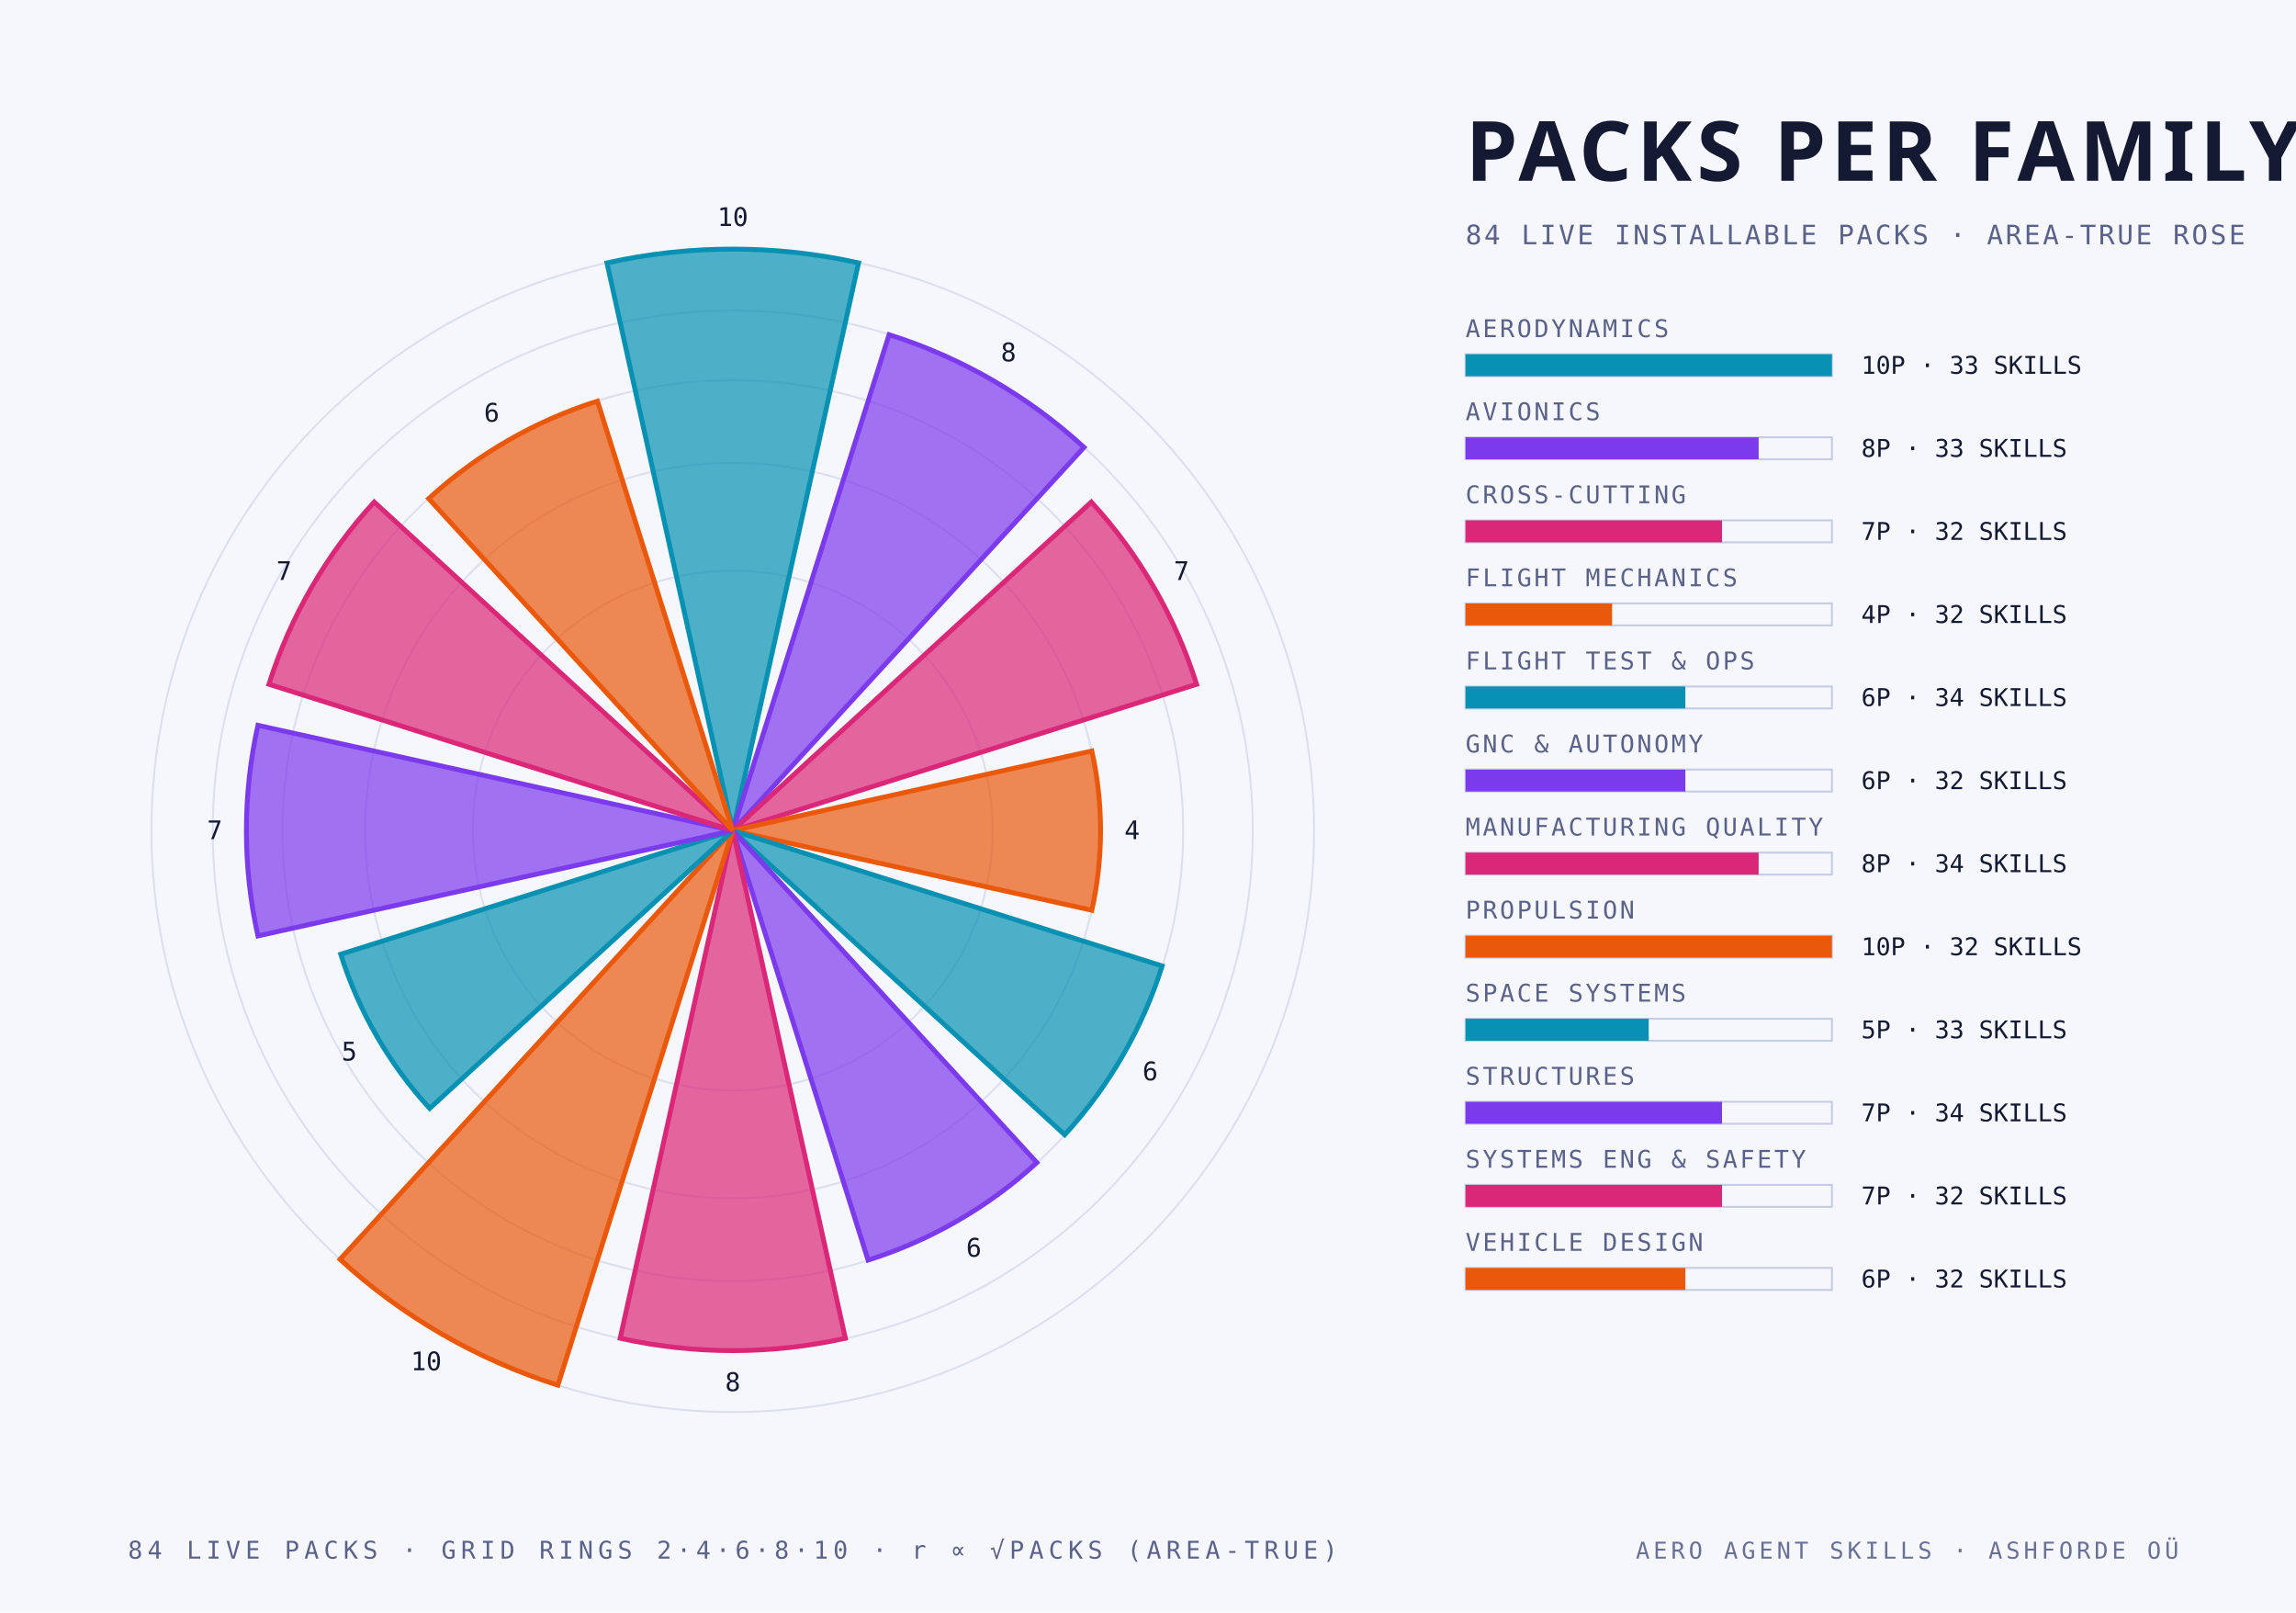
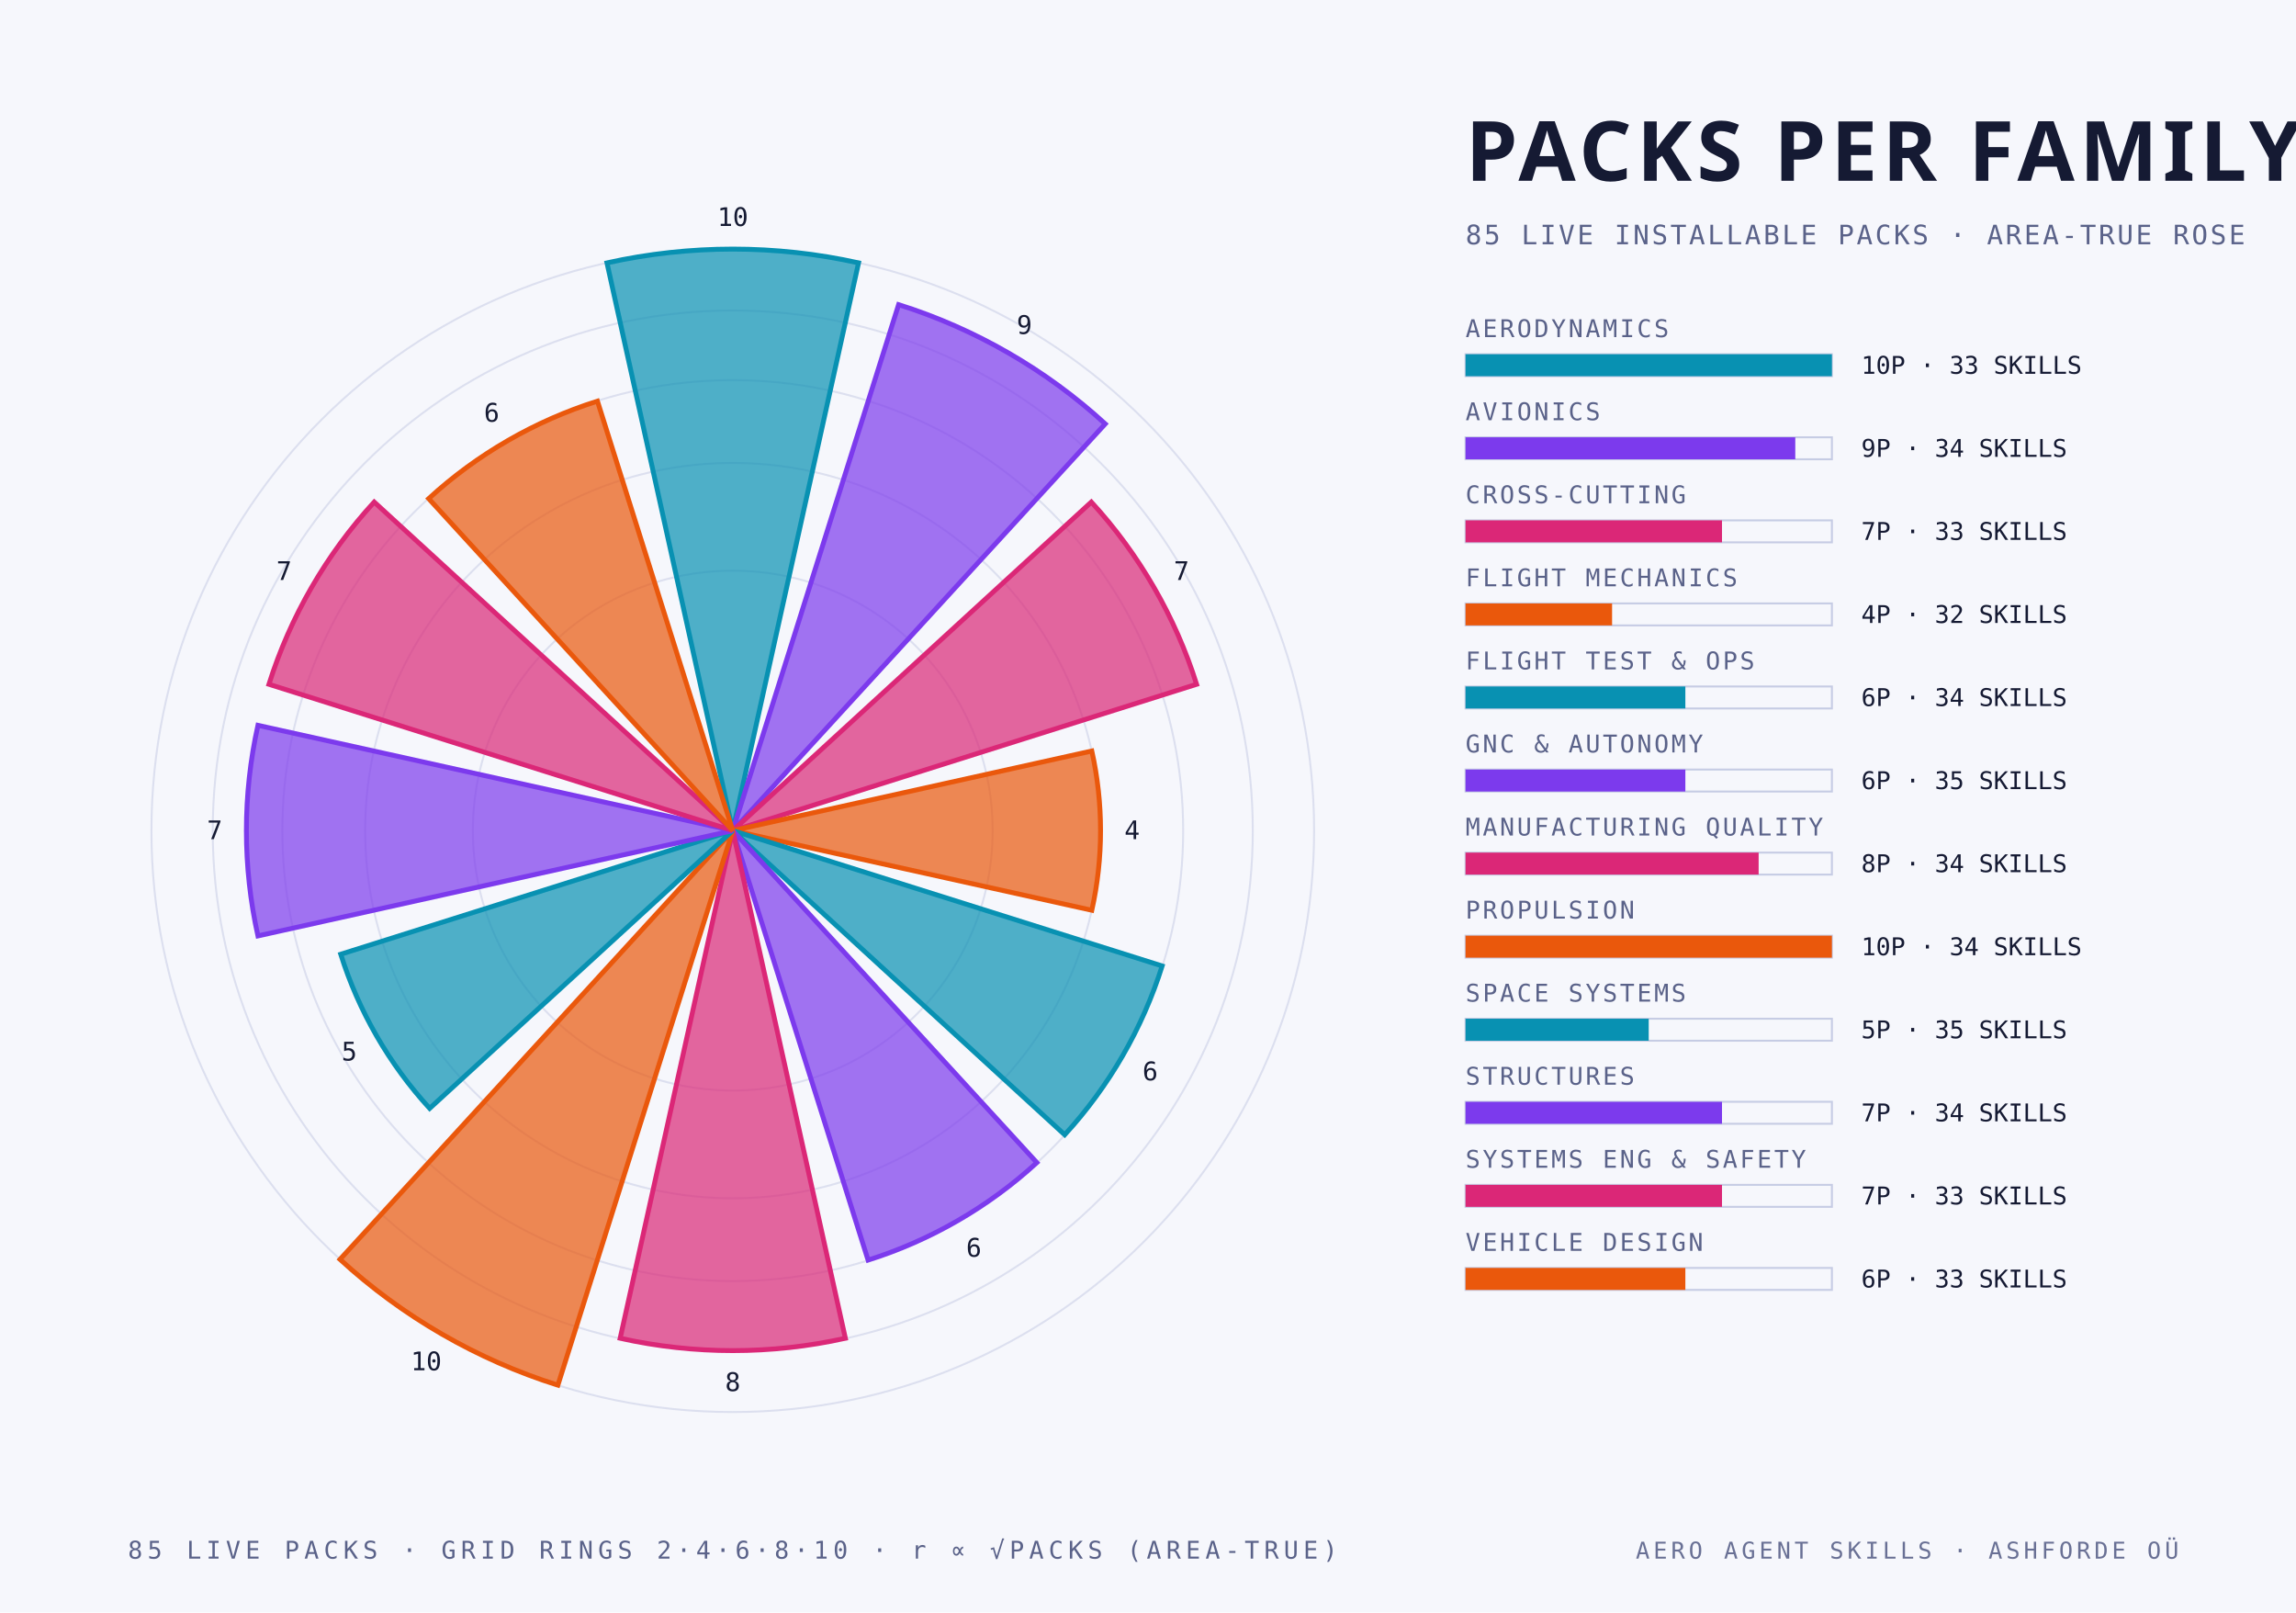
<svg xmlns="http://www.w3.org/2000/svg" width="940" height="660" viewBox="0 0 940 660">
  <style>
    .mono { font-family: "JetBrains Mono", "IBM Plex Mono", "Menlo", monospace; }
    .cond { font-family: "Barlow Condensed", "DIN Condensed", "Arial Narrow", sans-serif; font-weight: 700; text-transform: uppercase; }
    .serif { font-family: "Instrument Serif", Georgia, serif; font-style: italic; }
  </style>
  <rect width="940" height="660" fill="#f6f7fc" />
  <circle cx="300" cy="340" r="106.4" fill="none" stroke="#c6cce4" stroke-width="0.8" stroke-opacity="0.55" />
  <circle cx="300" cy="340" r="150.5" fill="none" stroke="#c6cce4" stroke-width="0.8" stroke-opacity="0.55" />
  <circle cx="300" cy="340" r="184.4" fill="none" stroke="#c6cce4" stroke-width="0.8" stroke-opacity="0.55" />
  <circle cx="300" cy="340" r="212.9" fill="none" stroke="#c6cce4" stroke-width="0.8" stroke-opacity="0.55" />
  <circle cx="300" cy="340" r="238.0" fill="none" stroke="#c6cce4" stroke-width="0.8" stroke-opacity="0.55" />
  <path d="M 300 340 L 248.5 107.6 A 238.0 238.0 0 0 1 351.5 107.6 Z" fill="#0891b2" fill-opacity="0.70" stroke="#0891b2" stroke-width="2" />
  <text class="mono" x="300.0" y="92.5" text-anchor="middle" font-size="10.5" fill="#151a33">10</text>
-   <path d="M 300 340 L 364.0 137.0 A 212.9 212.9 0 0 1 443.8 183.1 Z" fill="#7c3aed" fill-opacity="0.70" stroke="#7c3aed" stroke-width="2" />
-   <text class="mono" x="412.9" y="147.9" text-anchor="middle" font-size="10.5" fill="#151a33">8</text>
+   <path d="M 300 340 L 367.9 124.7 A 225.8 225.8 0 0 1 452.5 173.5 Z" fill="#7c3aed" fill-opacity="0.70" stroke="#7c3aed" stroke-width="2" />
+   <text class="mono" x="419.4" y="136.7" text-anchor="middle" font-size="10.5" fill="#151a33">9</text>
  <path d="M 300 340 L 446.8 205.5 A 199.1 199.1 0 0 1 489.9 280.1 Z" fill="#db2777" fill-opacity="0.70" stroke="#db2777" stroke-width="2" />
  <text class="mono" x="483.7" y="237.4" text-anchor="middle" font-size="10.5" fill="#151a33">7</text>
  <path d="M 300 340 L 447.0 307.4 A 150.5 150.5 0 0 1 447.0 372.6 Z" fill="#ea580c" fill-opacity="0.70" stroke="#ea580c" stroke-width="2" />
  <text class="mono" x="463.5" y="343.5" text-anchor="middle" font-size="10.5" fill="#151a33">4</text>
  <path d="M 300 340 L 475.8 395.4 A 184.4 184.4 0 0 1 435.9 464.5 Z" fill="#0891b2" fill-opacity="0.70" stroke="#0891b2" stroke-width="2" />
  <text class="mono" x="470.9" y="442.2" text-anchor="middle" font-size="10.5" fill="#151a33">6</text>
  <path d="M 300 340 L 424.5 475.9 A 184.4 184.4 0 0 1 355.4 515.8 Z" fill="#7c3aed" fill-opacity="0.70" stroke="#7c3aed" stroke-width="2" />
  <text class="mono" x="398.7" y="514.4" text-anchor="middle" font-size="10.5" fill="#151a33">6</text>
  <path d="M 300 340 L 346.1 547.8 A 212.9 212.9 0 0 1 253.9 547.8 Z" fill="#db2777" fill-opacity="0.70" stroke="#db2777" stroke-width="2" />
  <text class="mono" x="300.0" y="569.4" text-anchor="middle" font-size="10.5" fill="#151a33">8</text>
  <path d="M 300 340 L 228.4 567.0 A 238.0 238.0 0 0 1 139.2 515.5 Z" fill="#ea580c" fill-opacity="0.70" stroke="#ea580c" stroke-width="2" />
  <text class="mono" x="174.5" y="560.9" text-anchor="middle" font-size="10.5" fill="#151a33">10</text>
  <path d="M 300 340 L 175.9 453.7 A 168.3 168.3 0 0 1 139.5 390.6 Z" fill="#0891b2" fill-opacity="0.70" stroke="#0891b2" stroke-width="2" />
  <text class="mono" x="143.0" y="434.1" text-anchor="middle" font-size="10.5" fill="#151a33">5</text>
  <path d="M 300 340 L 105.6 383.1 A 199.1 199.1 0 0 1 105.6 296.9 Z" fill="#7c3aed" fill-opacity="0.70" stroke="#7c3aed" stroke-width="2" />
  <text class="mono" x="87.9" y="343.5" text-anchor="middle" font-size="10.5" fill="#151a33">7</text>
  <path d="M 300 340 L 110.1 280.1 A 199.1 199.1 0 0 1 153.2 205.5 Z" fill="#db2777" fill-opacity="0.70" stroke="#db2777" stroke-width="2" />
  <text class="mono" x="116.3" y="237.4" text-anchor="middle" font-size="10.5" fill="#151a33">7</text>
  <path d="M 300 340 L 175.5 204.1 A 184.4 184.4 0 0 1 244.6 164.2 Z" fill="#ea580c" fill-opacity="0.70" stroke="#ea580c" stroke-width="2" />
  <text class="mono" x="201.3" y="172.6" text-anchor="middle" font-size="10.5" fill="#151a33">6</text>
  <text class="cond" x="600.0" y="74.0" text-anchor="start" font-size="34" fill="#151a33" letter-spacing="2">PACKS PER FAMILY</text>
-   <text class="mono" x="600.0" y="100.0" text-anchor="start" font-size="11" fill="#5a6289" letter-spacing="1">84 LIVE INSTALLABLE PACKS · AREA-TRUE ROSE</text>
+   <text class="mono" x="600.0" y="100.0" text-anchor="start" font-size="11" fill="#5a6289" letter-spacing="1">85 LIVE INSTALLABLE PACKS · AREA-TRUE ROSE</text>
  <text class="mono" x="600.0" y="138.0" text-anchor="start" font-size="10" fill="#5a6289" letter-spacing="1">AERODYNAMICS</text>
  <rect x="600" y="145" width="150" height="9" fill="none" stroke="#c6cce4" stroke-width="0.8" />
  <rect x="600" y="145" width="150.0" height="9" fill="#0891b2" />
  <text class="mono" x="762.0" y="153.0" text-anchor="start" font-size="10" fill="#151a33">10P · 33 SKILLS</text>
  <text class="mono" x="600.0" y="172.0" text-anchor="start" font-size="10" fill="#5a6289" letter-spacing="1">AVIONICS</text>
  <rect x="600" y="179" width="150" height="9" fill="none" stroke="#c6cce4" stroke-width="0.8" />
-   <rect x="600" y="179" width="120.0" height="9" fill="#7c3aed" />
-   <text class="mono" x="762.0" y="187.0" text-anchor="start" font-size="10" fill="#151a33">8P · 33 SKILLS</text>
+   <rect x="600" y="179" width="135.0" height="9" fill="#7c3aed" />
+   <text class="mono" x="762.0" y="187.0" text-anchor="start" font-size="10" fill="#151a33">9P · 34 SKILLS</text>
  <text class="mono" x="600.0" y="206.0" text-anchor="start" font-size="10" fill="#5a6289" letter-spacing="1">CROSS-CUTTING</text>
  <rect x="600" y="213" width="150" height="9" fill="none" stroke="#c6cce4" stroke-width="0.8" />
  <rect x="600" y="213" width="105.0" height="9" fill="#db2777" />
-   <text class="mono" x="762.0" y="221.0" text-anchor="start" font-size="10" fill="#151a33">7P · 32 SKILLS</text>
+   <text class="mono" x="762.0" y="221.0" text-anchor="start" font-size="10" fill="#151a33">7P · 33 SKILLS</text>
  <text class="mono" x="600.0" y="240.0" text-anchor="start" font-size="10" fill="#5a6289" letter-spacing="1">FLIGHT MECHANICS</text>
  <rect x="600" y="247" width="150" height="9" fill="none" stroke="#c6cce4" stroke-width="0.8" />
  <rect x="600" y="247" width="60.0" height="9" fill="#ea580c" />
  <text class="mono" x="762.0" y="255.0" text-anchor="start" font-size="10" fill="#151a33">4P · 32 SKILLS</text>
  <text class="mono" x="600.0" y="274.0" text-anchor="start" font-size="10" fill="#5a6289" letter-spacing="1">FLIGHT TEST &amp; OPS</text>
  <rect x="600" y="281" width="150" height="9" fill="none" stroke="#c6cce4" stroke-width="0.8" />
  <rect x="600" y="281" width="90.0" height="9" fill="#0891b2" />
  <text class="mono" x="762.0" y="289.0" text-anchor="start" font-size="10" fill="#151a33">6P · 34 SKILLS</text>
  <text class="mono" x="600.0" y="308.0" text-anchor="start" font-size="10" fill="#5a6289" letter-spacing="1">GNC &amp; AUTONOMY</text>
  <rect x="600" y="315" width="150" height="9" fill="none" stroke="#c6cce4" stroke-width="0.8" />
  <rect x="600" y="315" width="90.0" height="9" fill="#7c3aed" />
-   <text class="mono" x="762.0" y="323.0" text-anchor="start" font-size="10" fill="#151a33">6P · 32 SKILLS</text>
+   <text class="mono" x="762.0" y="323.0" text-anchor="start" font-size="10" fill="#151a33">6P · 35 SKILLS</text>
  <text class="mono" x="600.0" y="342.0" text-anchor="start" font-size="10" fill="#5a6289" letter-spacing="1">MANUFACTURING QUALITY</text>
  <rect x="600" y="349" width="150" height="9" fill="none" stroke="#c6cce4" stroke-width="0.8" />
  <rect x="600" y="349" width="120.0" height="9" fill="#db2777" />
  <text class="mono" x="762.0" y="357.0" text-anchor="start" font-size="10" fill="#151a33">8P · 34 SKILLS</text>
  <text class="mono" x="600.0" y="376.0" text-anchor="start" font-size="10" fill="#5a6289" letter-spacing="1">PROPULSION</text>
  <rect x="600" y="383" width="150" height="9" fill="none" stroke="#c6cce4" stroke-width="0.8" />
  <rect x="600" y="383" width="150.0" height="9" fill="#ea580c" />
-   <text class="mono" x="762.0" y="391.0" text-anchor="start" font-size="10" fill="#151a33">10P · 32 SKILLS</text>
+   <text class="mono" x="762.0" y="391.0" text-anchor="start" font-size="10" fill="#151a33">10P · 34 SKILLS</text>
  <text class="mono" x="600.0" y="410.0" text-anchor="start" font-size="10" fill="#5a6289" letter-spacing="1">SPACE SYSTEMS</text>
  <rect x="600" y="417" width="150" height="9" fill="none" stroke="#c6cce4" stroke-width="0.8" />
  <rect x="600" y="417" width="75.0" height="9" fill="#0891b2" />
-   <text class="mono" x="762.0" y="425.0" text-anchor="start" font-size="10" fill="#151a33">5P · 33 SKILLS</text>
+   <text class="mono" x="762.0" y="425.0" text-anchor="start" font-size="10" fill="#151a33">5P · 35 SKILLS</text>
  <text class="mono" x="600.0" y="444.0" text-anchor="start" font-size="10" fill="#5a6289" letter-spacing="1">STRUCTURES</text>
  <rect x="600" y="451" width="150" height="9" fill="none" stroke="#c6cce4" stroke-width="0.8" />
  <rect x="600" y="451" width="105.0" height="9" fill="#7c3aed" />
  <text class="mono" x="762.0" y="459.0" text-anchor="start" font-size="10" fill="#151a33">7P · 34 SKILLS</text>
  <text class="mono" x="600.0" y="478.0" text-anchor="start" font-size="10" fill="#5a6289" letter-spacing="1">SYSTEMS ENG &amp; SAFETY</text>
  <rect x="600" y="485" width="150" height="9" fill="none" stroke="#c6cce4" stroke-width="0.8" />
  <rect x="600" y="485" width="105.0" height="9" fill="#db2777" />
-   <text class="mono" x="762.0" y="493.0" text-anchor="start" font-size="10" fill="#151a33">7P · 32 SKILLS</text>
+   <text class="mono" x="762.0" y="493.0" text-anchor="start" font-size="10" fill="#151a33">7P · 33 SKILLS</text>
  <text class="mono" x="600.0" y="512.0" text-anchor="start" font-size="10" fill="#5a6289" letter-spacing="1">VEHICLE DESIGN</text>
  <rect x="600" y="519" width="150" height="9" fill="none" stroke="#c6cce4" stroke-width="0.8" />
  <rect x="600" y="519" width="90.0" height="9" fill="#ea580c" />
-   <text class="mono" x="762.0" y="527.0" text-anchor="start" font-size="10" fill="#151a33">6P · 32 SKILLS</text>
-   <text class="mono" x="300.0" y="638.0" text-anchor="middle" font-size="10" fill="#5a6289" letter-spacing="2">84 LIVE PACKS · GRID RINGS 2·4·6·8·10 · r ∝ √PACKS (AREA-TRUE)</text>
+   <text class="mono" x="762.0" y="527.0" text-anchor="start" font-size="10" fill="#151a33">6P · 33 SKILLS</text>
+   <text class="mono" x="300.0" y="638.0" text-anchor="middle" font-size="10" fill="#5a6289" letter-spacing="2">85 LIVE PACKS · GRID RINGS 2·4·6·8·10 · r ∝ √PACKS (AREA-TRUE)</text>
  <text class="mono" x="892.0" y="638.0" text-anchor="end" font-size="9.5" fill="#5a6289" letter-spacing="1.5" opacity="0.9">AERO AGENT SKILLS · ASHFORDE OÜ</text>
</svg>
